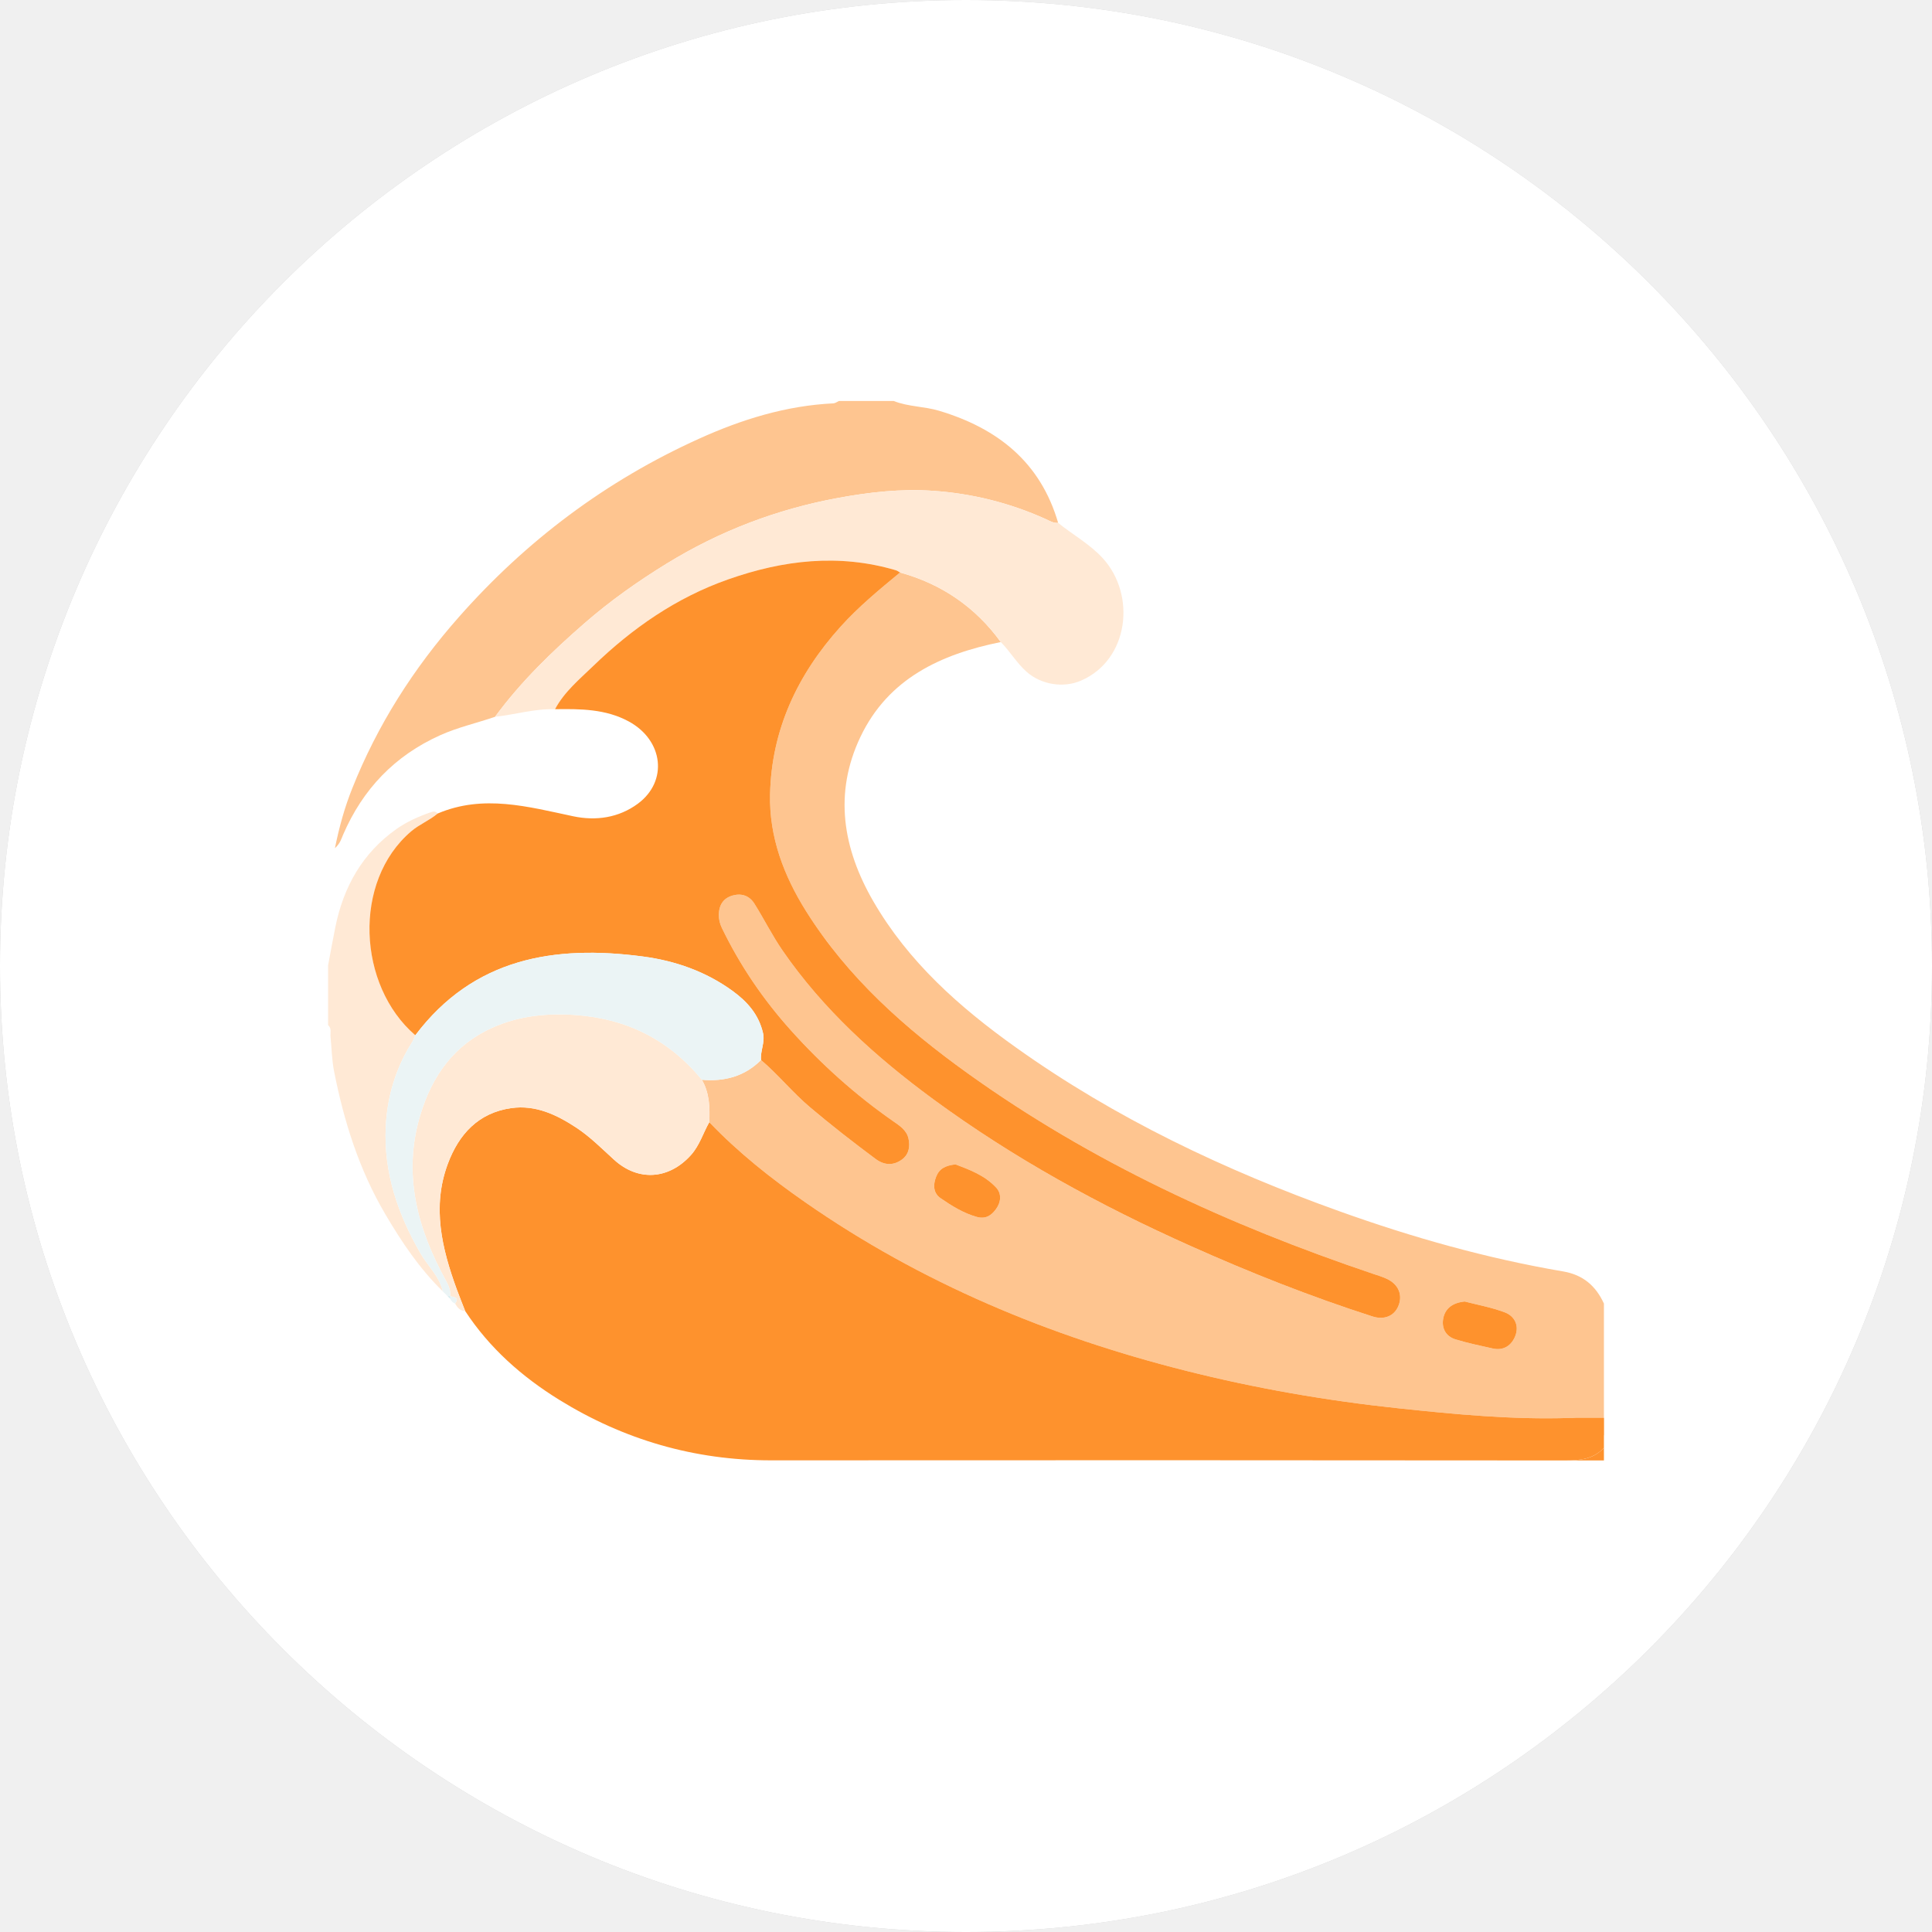
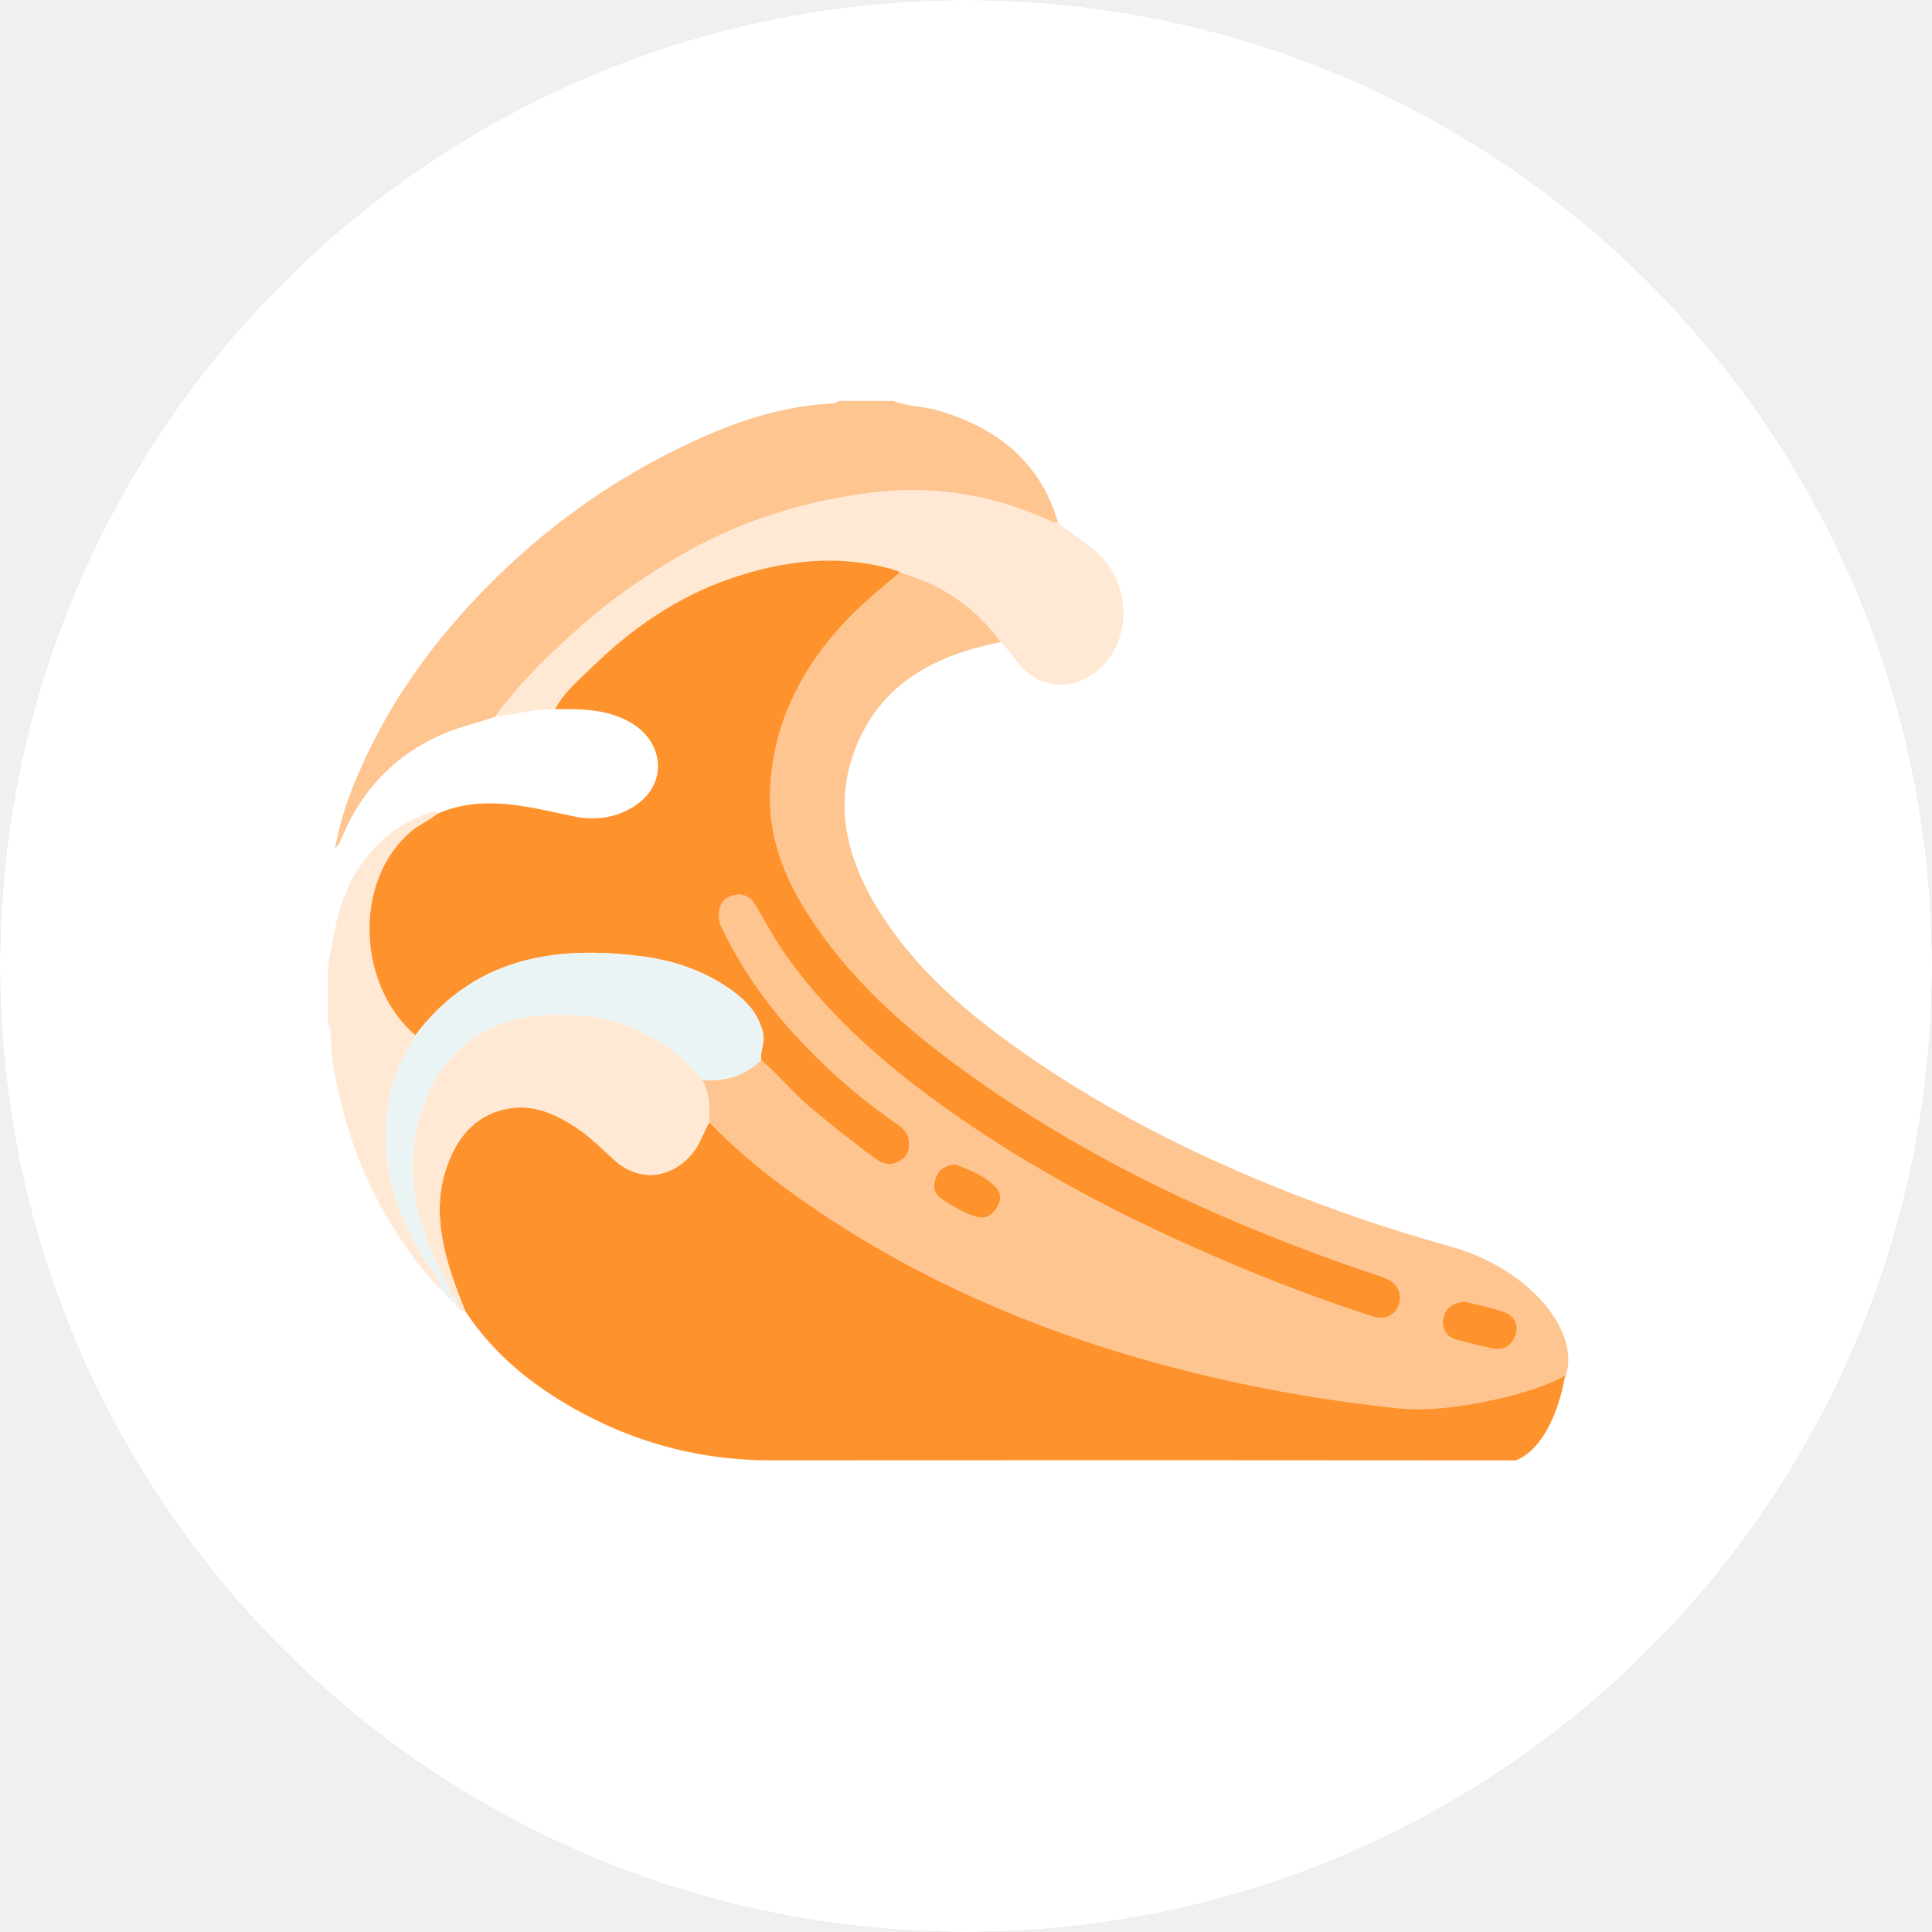
<svg xmlns="http://www.w3.org/2000/svg" width="53" height="53" viewBox="0 0 53 53" fill="none">
-   <rect width="53" height="53" rx="26.5" fill="#C4C4C4" />
-   <rect width="53" height="53" rx="26.5" fill="white" />
-   <path d="M27.454 17.613C25.808 17.946 24.366 18.614 23.604 20.215C22.867 21.764 23.121 23.279 23.956 24.723C24.92 26.39 26.324 27.633 27.87 28.735C30.601 30.682 33.6 32.102 36.749 33.23C38.749 33.947 40.787 34.522 42.883 34.879C43.427 34.972 43.779 35.276 44 35.761C44 36.967 44 38.172 44 39.377C43.78 39.035 43.48 38.884 43.06 38.898C41.492 38.949 39.934 38.8 38.377 38.635C36.401 38.426 34.451 38.088 32.525 37.602C28.783 36.658 25.271 35.196 22.092 32.983C21.15 32.327 20.253 31.617 19.458 30.785C19.474 30.382 19.465 29.984 19.253 29.621C19.873 29.675 20.427 29.53 20.877 29.079C21.352 29.484 21.744 29.973 22.223 30.378C22.805 30.869 23.405 31.335 24.016 31.79C24.253 31.967 24.501 31.984 24.741 31.811C24.939 31.668 24.971 31.448 24.921 31.227C24.869 31 24.673 30.876 24.498 30.755C23.467 30.037 22.538 29.202 21.701 28.27C20.939 27.421 20.3 26.484 19.802 25.454C19.746 25.338 19.719 25.22 19.721 25.094C19.724 24.824 19.845 24.634 20.111 24.563C20.356 24.499 20.564 24.579 20.698 24.792C20.962 25.215 21.183 25.663 21.468 26.076C22.587 27.697 24.024 28.995 25.599 30.152C27.797 31.767 30.177 33.071 32.664 34.183C34.292 34.91 35.95 35.567 37.649 36.113C37.971 36.217 38.245 36.103 38.359 35.834C38.489 35.527 38.365 35.228 38.038 35.079C37.915 35.022 37.783 34.983 37.654 34.94C33.703 33.606 29.945 31.881 26.544 29.442C24.824 28.209 23.259 26.817 22.118 25.005C21.5 24.022 21.1 22.96 21.125 21.8C21.161 20.026 21.875 18.507 23.056 17.195C23.552 16.644 24.122 16.175 24.691 15.705C25.834 16.021 26.757 16.654 27.454 17.613ZM40.181 35.704C39.852 35.737 39.652 35.889 39.595 36.153C39.538 36.422 39.652 36.657 39.93 36.743C40.265 36.845 40.609 36.917 40.951 36.993C41.256 37.06 41.47 36.904 41.57 36.643C41.679 36.361 41.549 36.102 41.279 36.001C40.912 35.863 40.519 35.792 40.181 35.704ZM26.212 31.942C25.925 31.974 25.764 32.064 25.679 32.285C25.59 32.514 25.607 32.736 25.802 32.869C26.107 33.079 26.424 33.278 26.791 33.382C27.035 33.452 27.192 33.346 27.318 33.177C27.459 32.988 27.486 32.75 27.327 32.578C27.012 32.239 26.582 32.083 26.212 31.942Z" fill="#FEC590" />
-   <path d="M19.458 30.785C20.253 31.617 21.15 32.327 22.092 32.983C25.271 35.196 28.783 36.658 32.526 37.602C34.451 38.088 36.401 38.426 38.377 38.635C39.934 38.8 41.492 38.949 43.06 38.898H44V39.377V39.718C43.702 40.039 43.327 40.063 42.93 40.064C42.897 40.064 42.865 40.064 42.832 40.064L42.811 40.064C35.592 40.057 28.373 40.056 21.154 40.061C19.054 40.062 17.117 39.498 15.34 38.4C14.319 37.768 13.427 36.982 12.761 35.965C12.684 35.766 12.603 35.569 12.53 35.368C12.12 34.245 11.847 33.106 12.284 31.93C12.585 31.118 13.121 30.526 14.028 30.398C14.695 30.305 15.273 30.581 15.81 30.935C16.19 31.185 16.511 31.511 16.847 31.816C17.512 32.42 18.353 32.355 18.953 31.688C19.194 31.42 19.287 31.084 19.458 30.785Z" fill="#FE922D" />
-   <path d="M44 39.718C43.702 40.039 43.327 40.063 42.93 40.064H44V39.718Z" fill="#FE922D" />
+   <path d="M53 26.5C53 11.864 41.136 0 26.5 0C11.864 0 0 11.864 0 26.5C0 41.136 11.864 53 26.5 53C41.136 53 53 41.136 53 26.5Z" fill="#C4C4C4" />
+   <path d="M53 26.5C53 11.864 41.136 0 26.5 0C11.864 0 0 11.864 0 26.5C0 41.136 11.864 53 26.5 53C41.136 53 53 41.136 53 26.5Z" fill="white" />
+   <path fill-rule="evenodd" clip-rule="evenodd" d="M23.604 20.215C24.366 18.614 25.808 17.946 27.454 17.613C26.757 16.654 25.834 16.021 24.691 15.705L24.663 15.729C24.103 16.191 23.544 16.653 23.056 17.195C21.875 18.507 21.161 20.026 21.125 21.8C21.1 22.96 21.5 24.022 22.118 25.005C23.259 26.817 24.824 28.209 26.544 29.442C29.945 31.881 33.703 33.606 37.654 34.94C37.682 34.949 37.709 34.958 37.736 34.967C37.838 35.001 37.941 35.034 38.038 35.079C38.365 35.228 38.489 35.527 38.359 35.834C38.245 36.103 37.971 36.217 37.649 36.113C35.95 35.567 34.292 34.91 32.664 34.183C30.177 33.071 27.797 31.767 25.599 30.152C24.024 28.995 22.587 27.697 21.468 26.076C21.3 25.832 21.154 25.576 21.008 25.32C20.907 25.143 20.806 24.965 20.698 24.792C20.564 24.579 20.356 24.499 20.111 24.563C19.845 24.634 19.724 24.824 19.721 25.094C19.719 25.22 19.746 25.338 19.802 25.454C20.3 26.484 20.939 27.421 21.701 28.27C22.538 29.202 23.467 30.037 24.498 30.755C24.509 30.762 24.52 30.77 24.53 30.777C24.696 30.892 24.873 31.014 24.921 31.227C24.971 31.448 24.939 31.668 24.741 31.811C24.501 31.984 24.253 31.967 24.016 31.79C23.405 31.335 22.805 30.869 22.223 30.378C21.981 30.173 21.761 29.947 21.541 29.721C21.326 29.5 21.112 29.279 20.877 29.079C20.427 29.53 19.873 29.675 19.253 29.621C19.465 29.984 19.474 30.382 19.458 30.785C20.253 31.617 21.15 32.327 22.092 32.983C25.271 35.196 28.783 36.658 32.525 37.602C34.451 38.088 36.401 38.426 38.377 38.635C39.084 38.71 39.792 38.782 40.5 38.833C44.562 38.898 43.284 35.156 39.755 34.183C38.739 33.902 37.741 33.586 36.749 33.23C33.6 32.102 30.601 30.682 27.87 28.735C26.324 27.633 24.92 26.39 23.956 24.723C23.121 23.279 22.867 21.764 23.604 20.215ZM39.595 36.153C39.652 35.889 39.852 35.737 40.181 35.704C40.28 35.73 40.384 35.754 40.49 35.779C40.747 35.84 41.02 35.904 41.279 36.001C41.549 36.102 41.679 36.361 41.57 36.643C41.47 36.904 41.256 37.06 40.951 36.993C40.913 36.984 40.875 36.976 40.837 36.968C40.533 36.901 40.228 36.834 39.93 36.743C39.652 36.657 39.538 36.422 39.595 36.153ZM25.679 32.285C25.764 32.064 25.925 31.974 26.212 31.942C26.226 31.948 26.24 31.953 26.255 31.959C26.614 32.095 27.024 32.252 27.327 32.578C27.486 32.75 27.459 32.988 27.318 33.177C27.192 33.346 27.035 33.452 26.791 33.382C26.424 33.278 26.107 33.079 25.802 32.869C25.607 32.736 25.59 32.514 25.679 32.285Z" fill="#FEC590" />
+   <path d="M22.092 32.983C21.15 32.327 20.253 31.617 19.458 30.785C19.399 30.889 19.349 30.997 19.299 31.105C19.204 31.309 19.11 31.513 18.953 31.688C18.353 32.355 17.512 32.42 16.847 31.816C16.776 31.752 16.706 31.687 16.636 31.622C16.373 31.377 16.11 31.133 15.81 30.935C15.273 30.581 14.695 30.305 14.028 30.398C13.121 30.526 12.585 31.118 12.284 31.93C11.847 33.106 12.12 34.245 12.53 35.368C12.58 35.507 12.635 35.645 12.689 35.782C12.713 35.843 12.738 35.904 12.761 35.965C13.427 36.982 14.319 37.768 15.34 38.4C17.117 39.498 19.054 40.062 21.154 40.061C27.964 40.056 34.775 40.056 41.585 40.063C42.453 39.713 42.843 38.367 42.93 37.738L42.928 37.74C42.439 38.029 41.479 38.329 40.5 38.5C39.681 38.643 39.005 38.702 38.377 38.635C36.401 38.426 34.451 38.088 32.526 37.602C28.783 36.658 25.271 35.196 22.092 32.983Z" fill="#FE922D" />
  <path d="M13.58 19.664C13.08 19.836 12.562 19.95 12.076 20.169C10.826 20.731 9.952 21.649 9.413 22.897C9.364 23.01 9.336 23.132 9.188 23.268C9.309 22.67 9.458 22.142 9.66 21.635C10.351 19.893 11.343 18.337 12.586 16.929C14.437 14.831 16.625 13.189 19.173 12.037C20.342 11.507 21.564 11.127 22.864 11.065C22.915 11.062 22.964 11.022 23.014 11C23.515 11 24.016 11 24.517 11C24.916 11.16 25.35 11.145 25.76 11.268C27.369 11.75 28.543 12.678 29.028 14.344C28.895 14.356 28.788 14.286 28.674 14.234C27.694 13.793 26.661 13.537 25.593 13.464C24.721 13.404 23.851 13.501 22.99 13.66C21.311 13.969 19.744 14.566 18.287 15.462C17.494 15.95 16.74 16.483 16.037 17.095C15.138 17.877 14.287 18.701 13.58 19.664Z" fill="#FEC590" />
  <path d="M12.145 35.423C11.509 34.803 11.021 34.075 10.573 33.314C9.852 32.091 9.434 30.762 9.163 29.381C9.103 29.073 9.099 28.754 9.067 28.441C9.057 28.332 9.104 28.211 9 28.121C9 27.576 9 27.03 9 26.484C9.066 26.134 9.129 25.784 9.199 25.435C9.423 24.328 9.943 23.401 10.879 22.74C11.167 22.537 11.491 22.395 11.824 22.28C11.894 22.256 11.957 22.252 12.007 22.317C11.783 22.507 11.505 22.613 11.279 22.806C9.667 24.179 9.809 27.039 11.393 28.4C11.366 28.461 11.345 28.525 11.31 28.581C10.857 29.293 10.621 30.083 10.582 30.912C10.522 32.164 10.913 33.307 11.537 34.386C11.738 34.733 12.055 35.013 12.145 35.423Z" fill="#FFE9D5" />
  <path d="M13.58 19.664C14.287 18.701 15.138 17.877 16.037 17.095C16.74 16.483 17.494 15.95 18.287 15.462C19.744 14.566 21.311 13.969 22.99 13.66C23.851 13.501 24.721 13.404 25.593 13.464C26.661 13.537 27.694 13.793 28.675 14.234C28.788 14.286 28.895 14.355 29.028 14.344C29.429 14.671 29.887 14.918 30.247 15.308C31.173 16.313 30.975 18.102 29.653 18.672C29.173 18.88 28.565 18.785 28.163 18.43C27.889 18.187 27.709 17.869 27.454 17.613C26.757 16.654 25.834 16.021 24.691 15.705C24.652 15.684 24.615 15.655 24.574 15.643C23.009 15.181 21.48 15.364 19.97 15.896C18.553 16.395 17.348 17.232 16.281 18.264C15.902 18.63 15.482 18.975 15.226 19.456C14.666 19.437 14.13 19.604 13.58 19.664Z" fill="#FFE9D5" />
  <path d="M15.226 19.455C15.482 18.975 15.902 18.63 16.28 18.264C17.348 17.232 18.553 16.395 19.97 15.896C21.48 15.364 23.009 15.181 24.574 15.643C24.615 15.655 24.652 15.684 24.691 15.705C24.122 16.175 23.552 16.644 23.056 17.195C21.875 18.507 21.161 20.026 21.125 21.799C21.1 22.959 21.5 24.022 22.118 25.004C23.258 26.817 24.824 28.208 26.544 29.442C29.944 31.881 33.703 33.606 37.654 34.94C37.783 34.983 37.915 35.022 38.038 35.079C38.365 35.228 38.489 35.527 38.359 35.833C38.245 36.103 37.971 36.217 37.649 36.113C35.95 35.567 34.292 34.91 32.664 34.182C30.177 33.071 27.797 31.767 25.598 30.152C24.024 28.995 22.587 27.697 21.468 26.076C21.183 25.663 20.962 25.215 20.697 24.792C20.564 24.579 20.356 24.499 20.111 24.563C19.845 24.633 19.724 24.824 19.72 25.094C19.719 25.22 19.746 25.338 19.802 25.454C20.3 26.484 20.938 27.421 21.701 28.27C22.538 29.202 23.467 30.036 24.498 30.755C24.673 30.876 24.869 31 24.921 31.227C24.971 31.447 24.938 31.668 24.741 31.811C24.501 31.984 24.253 31.967 24.016 31.79C23.405 31.335 22.805 30.869 22.223 30.377C21.744 29.973 21.352 29.483 20.877 29.079C20.853 28.83 20.991 28.6 20.932 28.34C20.814 27.83 20.499 27.476 20.094 27.182C19.361 26.65 18.524 26.357 17.641 26.24C15.203 25.916 12.99 26.283 11.393 28.4C9.809 27.039 9.667 24.179 11.279 22.806C11.505 22.613 11.783 22.507 12.007 22.317C13.26 21.785 14.487 22.131 15.727 22.393C16.343 22.523 16.97 22.438 17.499 22.047C18.331 21.431 18.2 20.308 17.248 19.791C16.613 19.447 15.921 19.445 15.226 19.455Z" fill="#FE922D" />
  <path d="M12.761 35.965C12.621 35.963 12.548 35.87 12.485 35.761C12.61 35.581 12.451 35.588 12.35 35.557C12.365 35.404 12.31 35.273 12.237 35.14C11.45 33.708 11.04 32.214 11.53 30.587C11.854 29.511 12.46 28.656 13.521 28.186C14.237 27.869 14.986 27.791 15.765 27.843C17.188 27.939 18.35 28.521 19.254 29.62C19.465 29.984 19.474 30.382 19.458 30.785C19.287 31.084 19.194 31.42 18.953 31.688C18.353 32.355 17.512 32.42 16.847 31.816C16.511 31.511 16.19 31.185 15.81 30.935C15.273 30.581 14.694 30.305 14.028 30.398C13.121 30.526 12.585 31.118 12.283 31.93C11.847 33.106 12.12 34.245 12.529 35.368C12.603 35.569 12.684 35.766 12.761 35.965Z" fill="#FFE9D5" />
  <path d="M19.254 29.621C18.35 28.522 17.188 27.939 15.765 27.843C14.986 27.791 14.237 27.869 13.521 28.186C12.46 28.657 11.854 29.511 11.53 30.587C11.04 32.214 11.45 33.708 12.237 35.14C12.31 35.274 12.365 35.404 12.35 35.557L12.35 35.557C12.326 35.557 12.302 35.557 12.278 35.557C12.233 35.513 12.189 35.468 12.145 35.424C12.055 35.013 11.738 34.733 11.537 34.386C10.913 33.307 10.522 32.164 10.582 30.912C10.621 30.083 10.858 29.293 11.31 28.581C11.345 28.526 11.366 28.461 11.393 28.401C12.99 26.283 15.203 25.916 17.641 26.24C18.524 26.357 19.361 26.65 20.094 27.182C20.499 27.476 20.815 27.83 20.932 28.34C20.991 28.6 20.853 28.83 20.877 29.079C20.427 29.53 19.873 29.675 19.254 29.621Z" fill="#EBF4F5" />
  <path d="M40.181 35.704C40.519 35.792 40.912 35.863 41.279 36.001C41.549 36.102 41.679 36.361 41.57 36.644C41.47 36.904 41.256 37.06 40.951 36.993C40.609 36.917 40.264 36.845 39.93 36.743C39.652 36.658 39.538 36.422 39.595 36.153C39.652 35.889 39.852 35.737 40.181 35.704Z" fill="#FE922D" />
  <path d="M26.212 31.942C26.582 32.083 27.012 32.239 27.327 32.578C27.486 32.749 27.459 32.988 27.318 33.176C27.192 33.346 27.035 33.452 26.791 33.382C26.424 33.278 26.107 33.079 25.802 32.869C25.607 32.735 25.59 32.514 25.679 32.285C25.764 32.064 25.925 31.974 26.212 31.942Z" fill="#FE922D" />
  <path d="M12.35 35.557C12.451 35.588 12.61 35.581 12.485 35.761C12.421 35.736 12.376 35.691 12.35 35.627C12.35 35.603 12.35 35.58 12.35 35.557L12.35 35.557Z" fill="#EBF4F5" />
  <path d="M12.35 35.557C12.35 35.58 12.35 35.603 12.35 35.627C12.326 35.603 12.302 35.58 12.278 35.557C12.302 35.557 12.326 35.557 12.35 35.557Z" fill="#D5EBEE" />
</svg>
